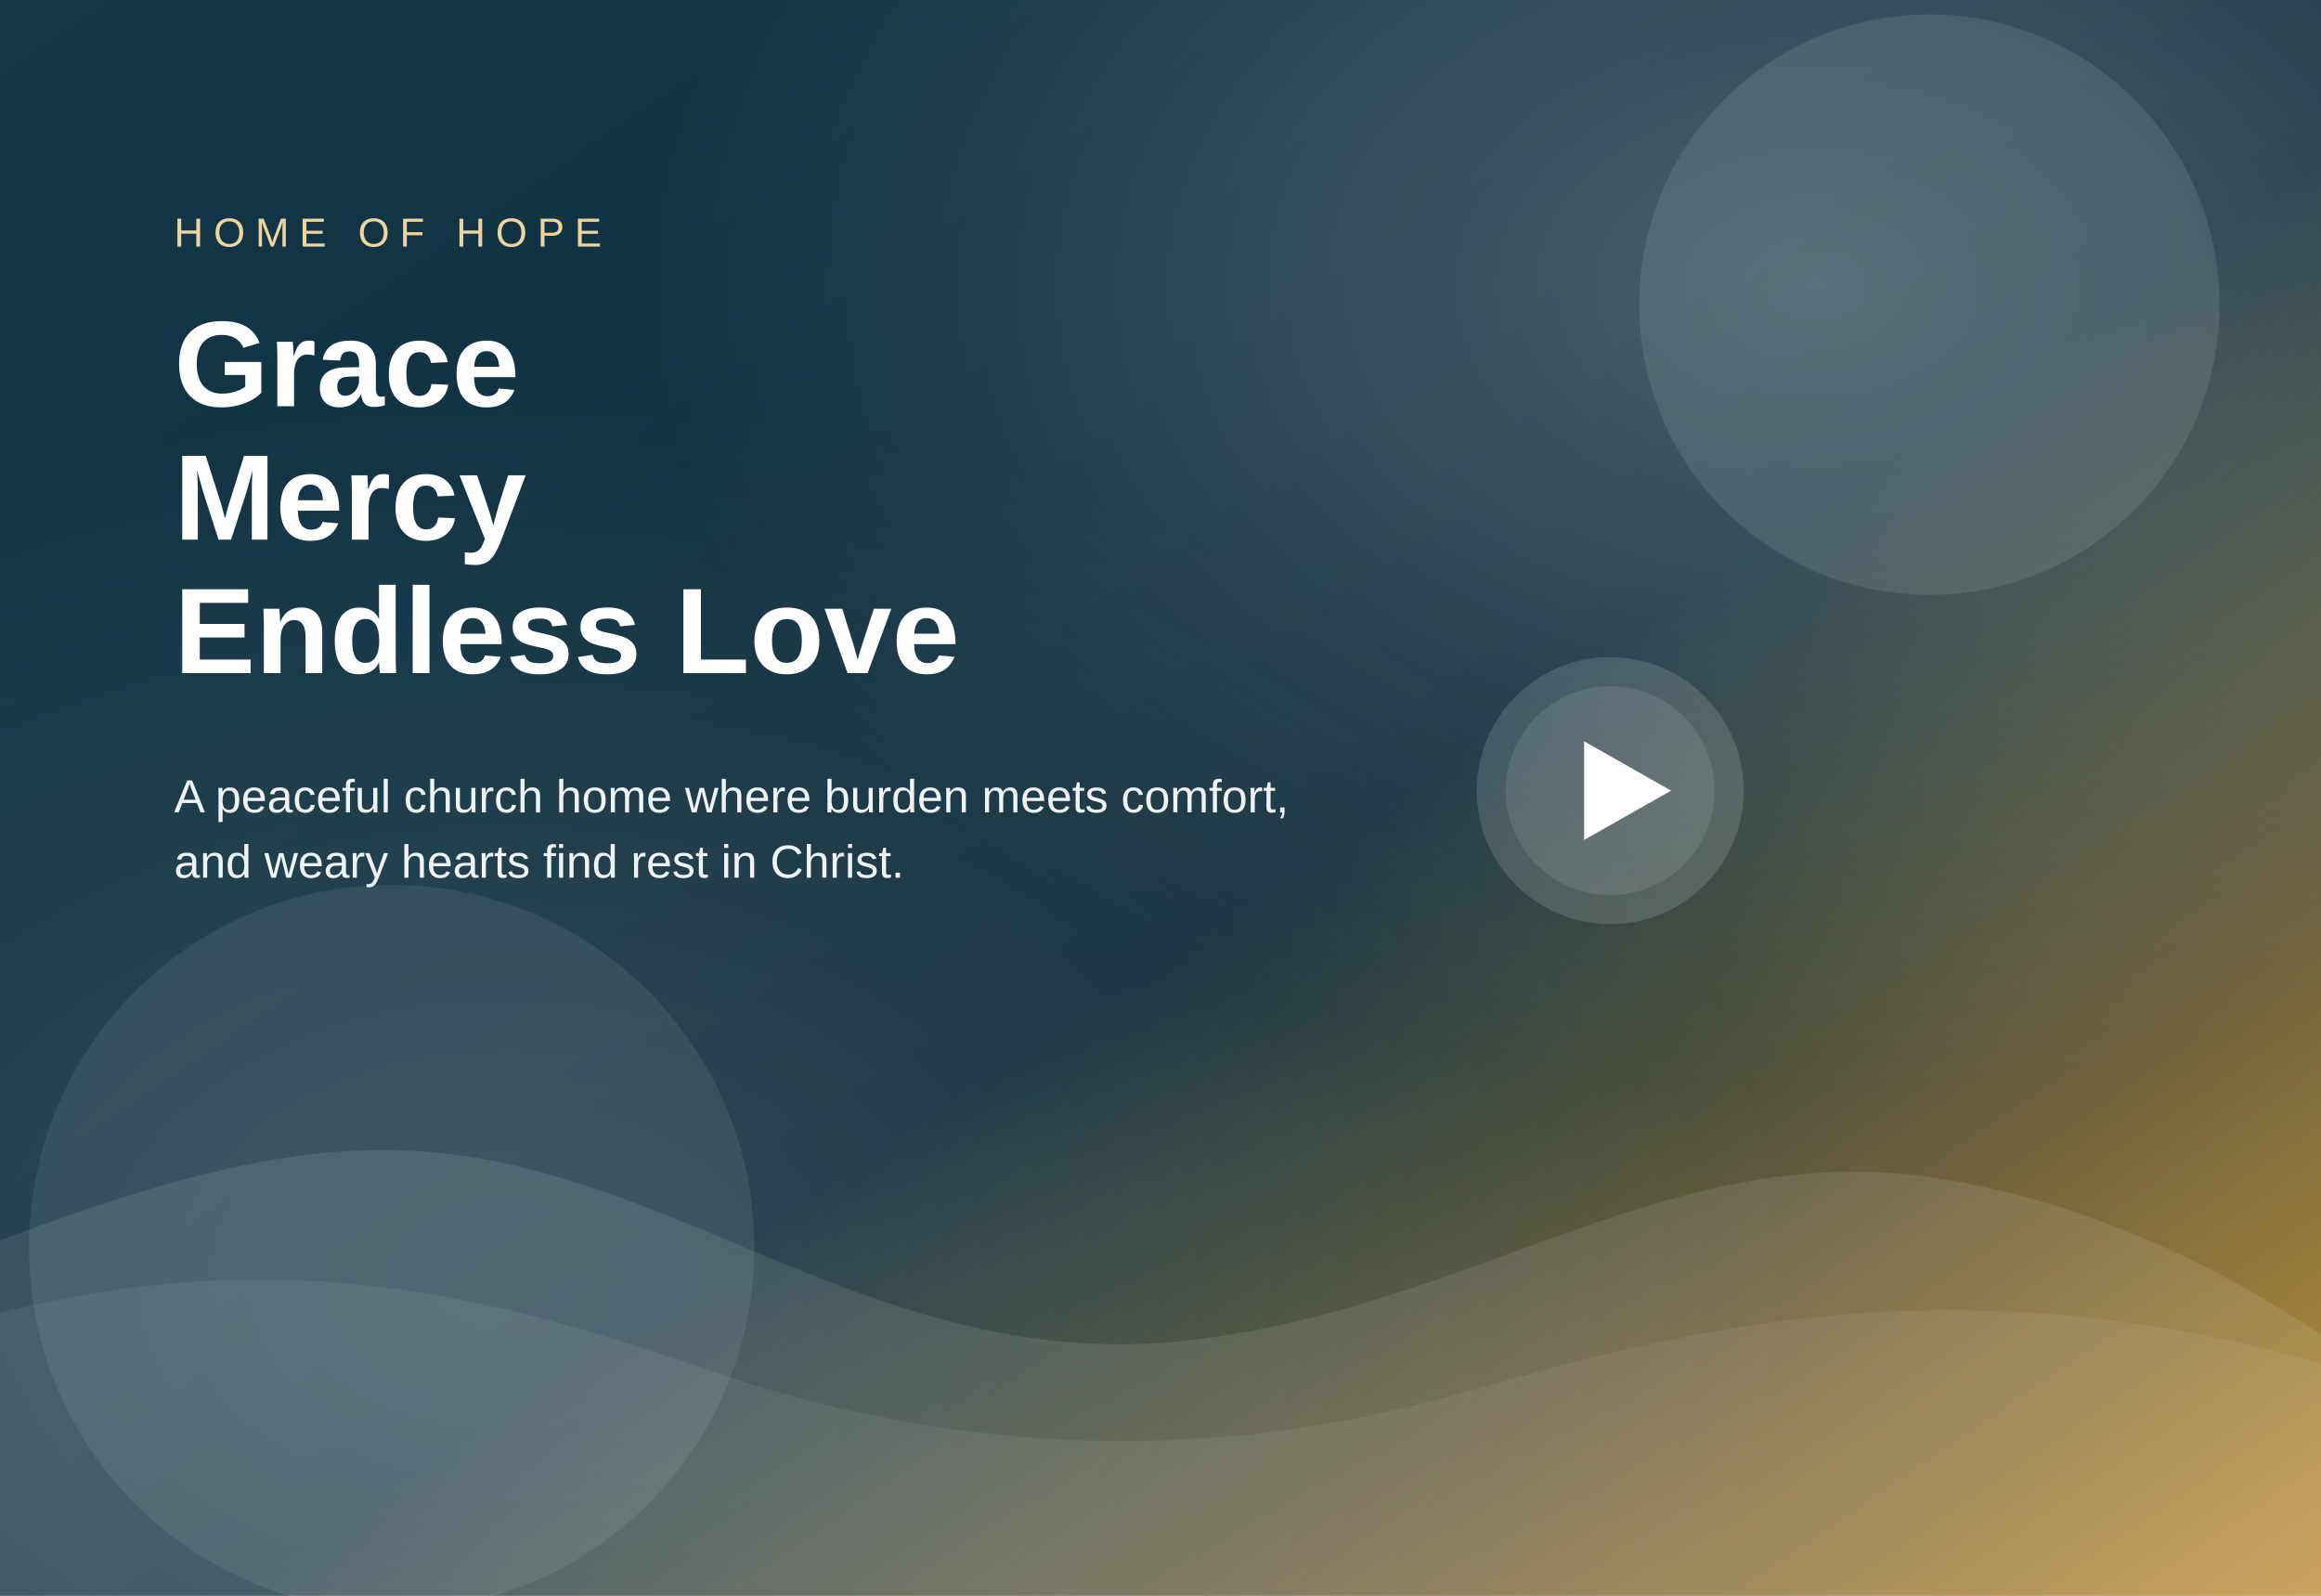
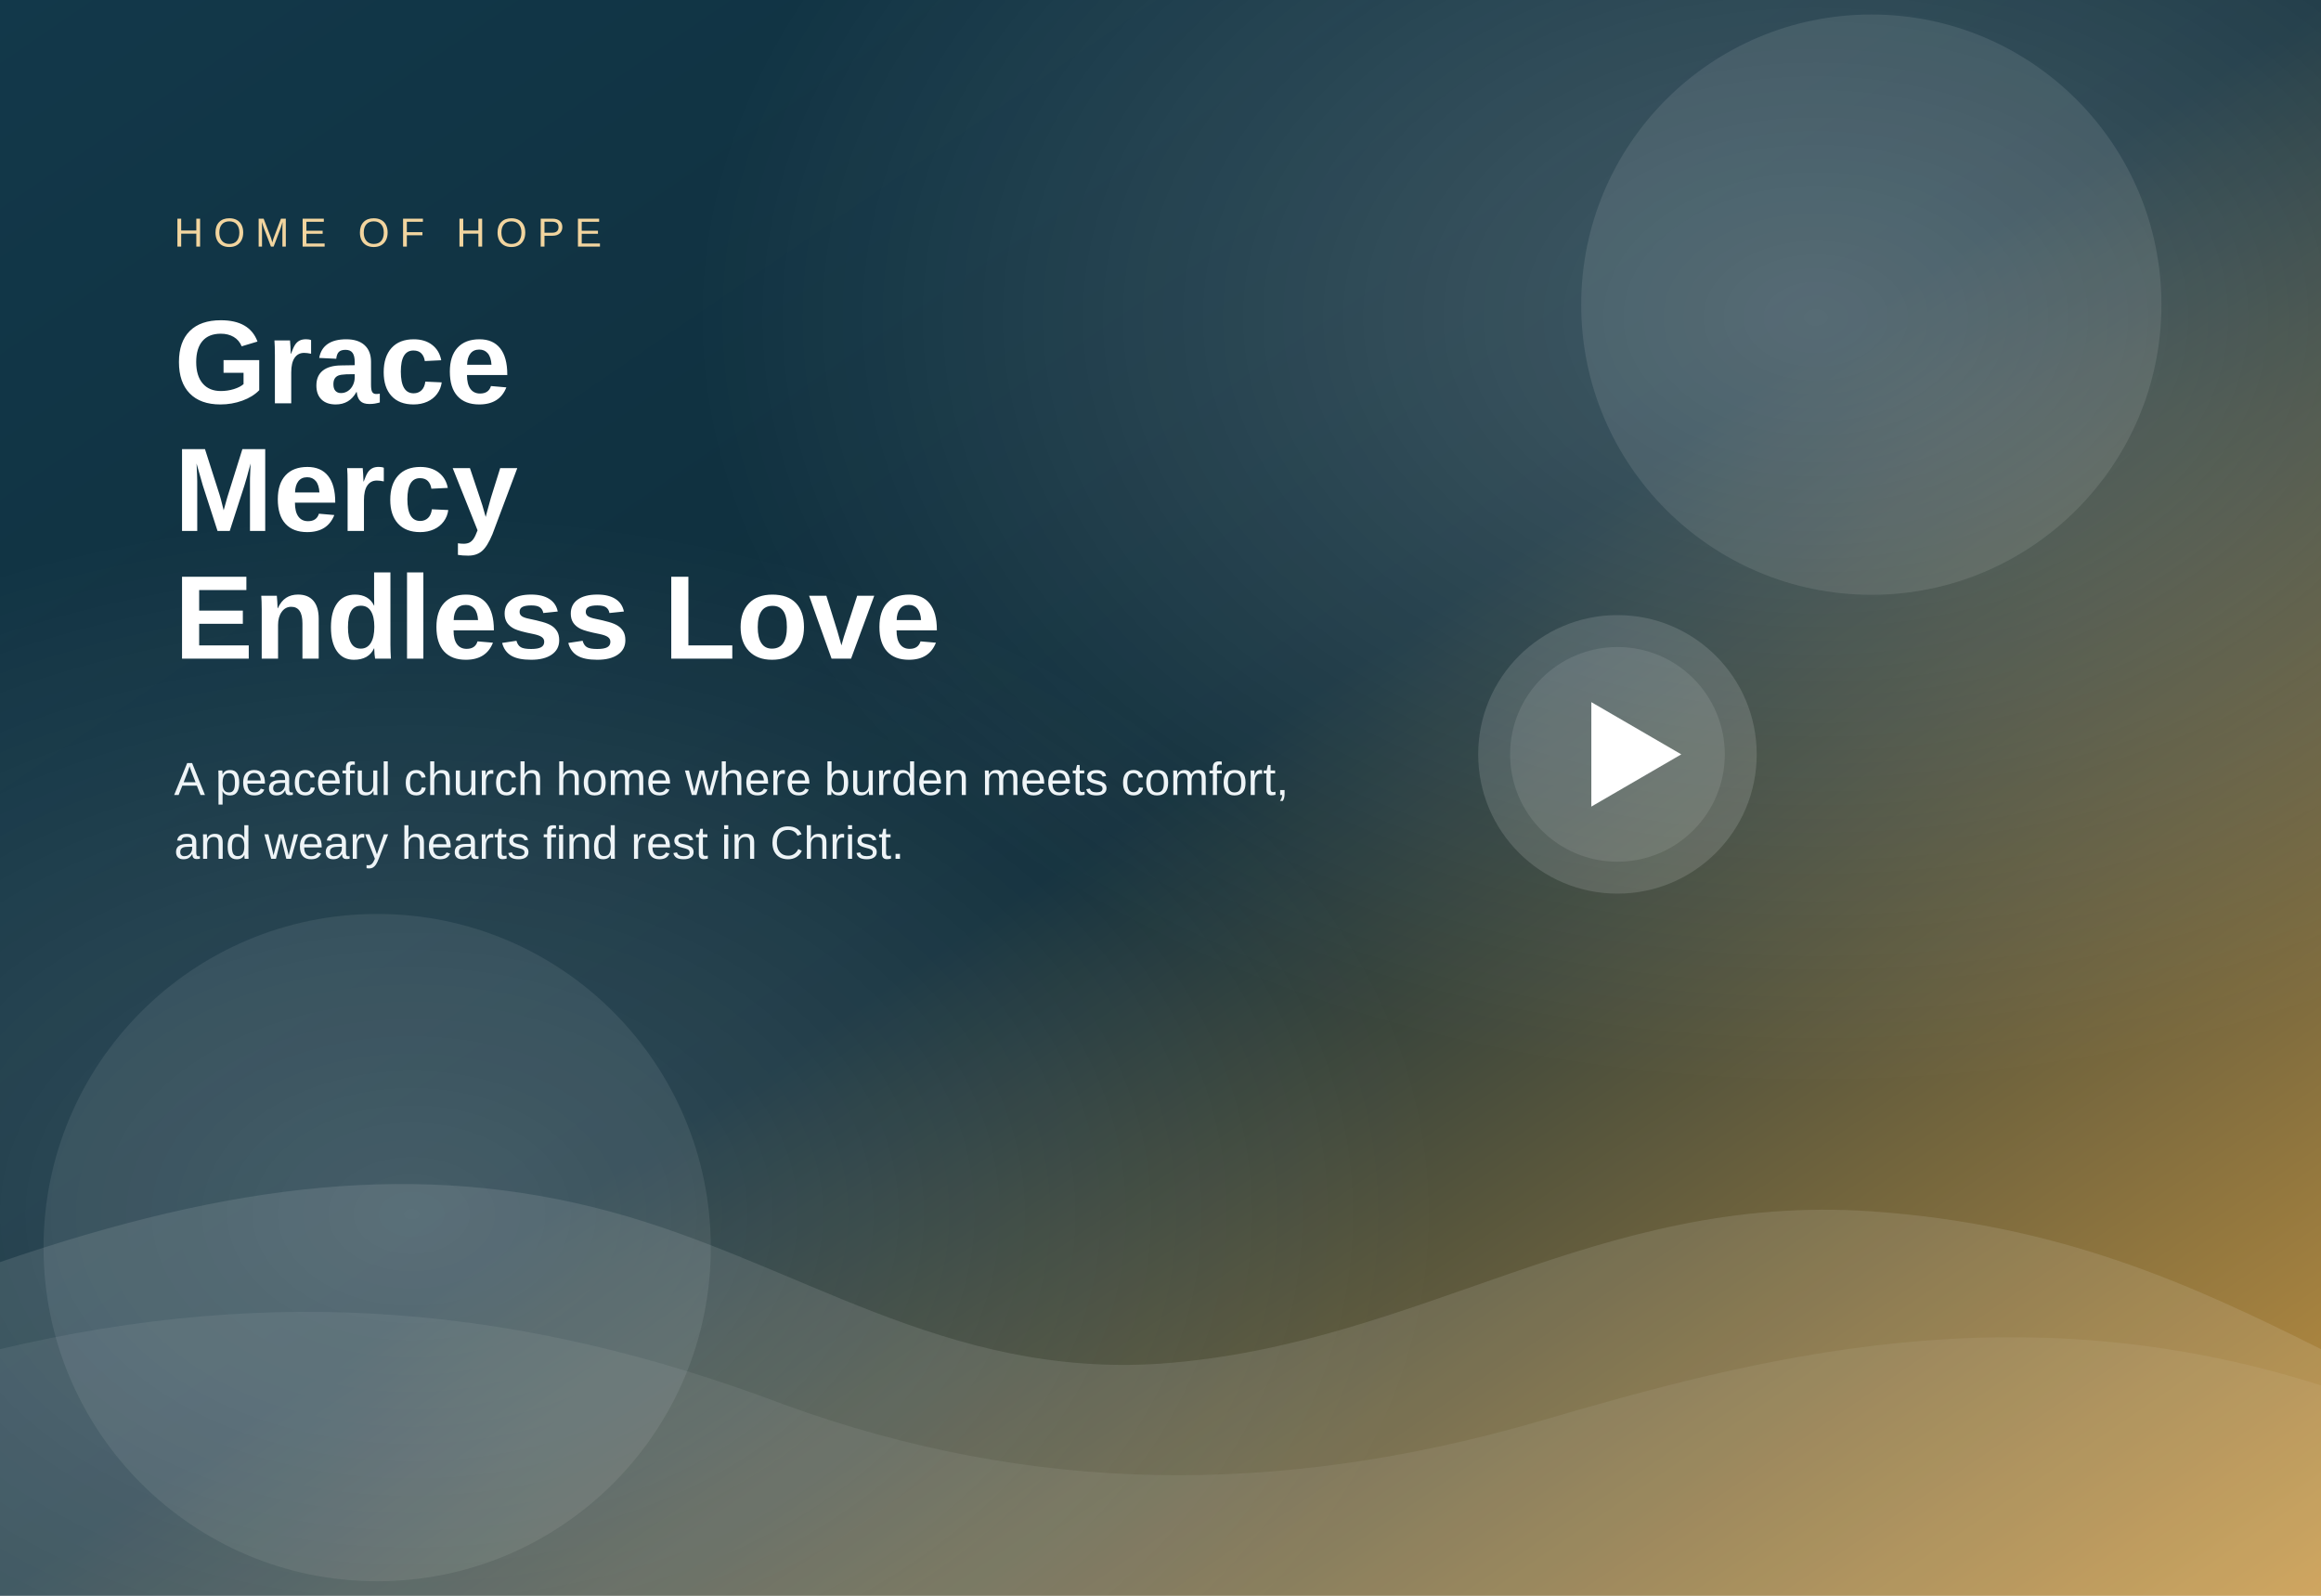
<svg xmlns="http://www.w3.org/2000/svg" width="1600" height="1100" viewBox="0 0 1600 1100">
  <defs>
    <linearGradient id="bg" x1="0" y1="0" x2="1" y2="1">
      <stop offset="0%" stop-color="#12384a" />
-       <stop offset="55%" stop-color="#0f2d3a" />
-       <stop offset="100%" stop-color="#c3923e" />
+       <stop offset="50%" stop-color="#0f2d3a" />
+       <stop offset="100%" stop-color="#c69440" />
    </linearGradient>
-     <radialGradient id="light" cx="78%" cy="18%" r="50%">
-       <stop offset="0%" stop-color="#fff" stop-opacity=".24" />
-       <stop offset="100%" stop-color="#fff" stop-opacity="0" />
+     <radialGradient id="g1" cx="78%" cy="20%" r="48%">
+       <stop offset="0%" stop-color="#ffffff" stop-opacity=".22" />
+       <stop offset="100%" stop-color="#ffffff" stop-opacity="0" />
    </radialGradient>
-     <radialGradient id="soft" cx="22%" cy="80%" r="55%">
-       <stop offset="0%" stop-color="#fff" stop-opacity=".14" />
-       <stop offset="100%" stop-color="#fff" stop-opacity="0" />
+     <radialGradient id="g2" cx="18%" cy="76%" r="44%">
+       <stop offset="0%" stop-color="#ffffff" stop-opacity=".16" />
+       <stop offset="100%" stop-color="#ffffff" stop-opacity="0" />
    </radialGradient>
  </defs>
  <rect width="1600" height="1100" fill="url(#bg)" />
-   <rect width="1600" height="1100" fill="url(#light)" />
-   <rect width="1600" height="1100" fill="url(#soft)" />
-   <circle cx="1330" cy="210" r="200" fill="#fff" opacity=".10" />
-   <circle cx="270" cy="860" r="250" fill="#fff" opacity=".08" />
-   <path d="M0 855 C 160 795, 260 775, 380 810 C 520 850, 640 940, 810 925 C 1010 905, 1140 790, 1320 810 C 1440 825, 1540 880, 1600 920 L1600 1100 L0 1100 Z" fill="#ffffff" opacity=".10" />
-   <path d="M0 905 C 180 860, 320 885, 490 945 C 650 1000, 820 1010, 990 965 C 1120 930, 1320 860, 1600 940 L1600 1100 L0 1100 Z" fill="#ffffff" opacity=".07" />
-   <text x="120" y="170" font-family="Arial, Helvetica, sans-serif" font-size="28" fill="#f0d49e" letter-spacing="7">HOME OF HOPE</text>
-   <text x="120" y="280" font-family="Arial, Helvetica, sans-serif" font-size="84" font-weight="700" fill="#ffffff">Grace</text>
-   <text x="120" y="372" font-family="Arial, Helvetica, sans-serif" font-size="84" font-weight="700" fill="#ffffff">Mercy</text>
-   <text x="120" y="464" font-family="Arial, Helvetica, sans-serif" font-size="84" font-weight="700" fill="#ffffff">Endless Love</text>
-   <text x="120" y="560" font-family="Arial, Helvetica, sans-serif" font-size="32" fill="#eef3f6">A peaceful church home where burden meets comfort,</text>
-   <text x="120" y="605" font-family="Arial, Helvetica, sans-serif" font-size="32" fill="#eef3f6">and weary hearts find rest in Christ.</text>
-   <g transform="translate(1110 545)">
-     <circle cx="0" cy="0" r="92" fill="rgba(255,255,255,.14)" />
-     <circle cx="0" cy="0" r="72" fill="rgba(255,255,255,.10)" />
-     <polygon points="-18,-34 -18,34 42,0" fill="#ffffff" />
+   <rect width="1600" height="1100" fill="url(#g1)" />
+   <rect width="1600" height="1100" fill="url(#g2)" />
+   <circle cx="1290" cy="210" r="200" fill="#ffffff" opacity=".10" />
+   <circle cx="260" cy="860" r="230" fill="#ffffff" opacity=".08" />
+   <path d="M0 870 C 160 815, 290 800, 420 835 C 550 870, 650 950, 800 940 C 980 927, 1100 822, 1290 835 C 1420 844, 1510 885, 1600 930 L1600 1100 L0 1100 Z" fill="#ffffff" opacity=".11" />
+   <path d="M0 930 C 190 885, 360 900, 540 968 C 710 1030, 880 1032, 1060 980 C 1210 936, 1390 888, 1600 955 L1600 1100 L0 1100 Z" fill="#ffffff" opacity=".07" />
+   <text x="120" y="170" font-family="Arial, Helvetica, sans-serif" font-size="28" fill="#f2d59f" letter-spacing="7">HOME OF HOPE</text>
+   <text x="120" y="278" font-family="Arial, Helvetica, sans-serif" font-size="82" font-weight="700" fill="#ffffff">Grace</text>
+   <text x="120" y="366" font-family="Arial, Helvetica, sans-serif" font-size="82" font-weight="700" fill="#ffffff">Mercy</text>
+   <text x="120" y="454" font-family="Arial, Helvetica, sans-serif" font-size="82" font-weight="700" fill="#ffffff">Endless Love</text>
+   <text x="120" y="548" font-family="Arial, Helvetica, sans-serif" font-size="32" fill="#eef4f7">A peaceful church home where burden meets comfort,</text>
+   <text x="120" y="592" font-family="Arial, Helvetica, sans-serif" font-size="32" fill="#eef4f7">and weary hearts find rest in Christ.</text>
+   <g transform="translate(1115 520)">
+     <circle cx="0" cy="0" r="96" fill="rgba(255,255,255,.14)" />
+     <circle cx="0" cy="0" r="74" fill="rgba(255,255,255,.10)" />
+     <polygon points="-18,-36 -18,36 44,0" fill="#ffffff" />
  </g>
</svg>
